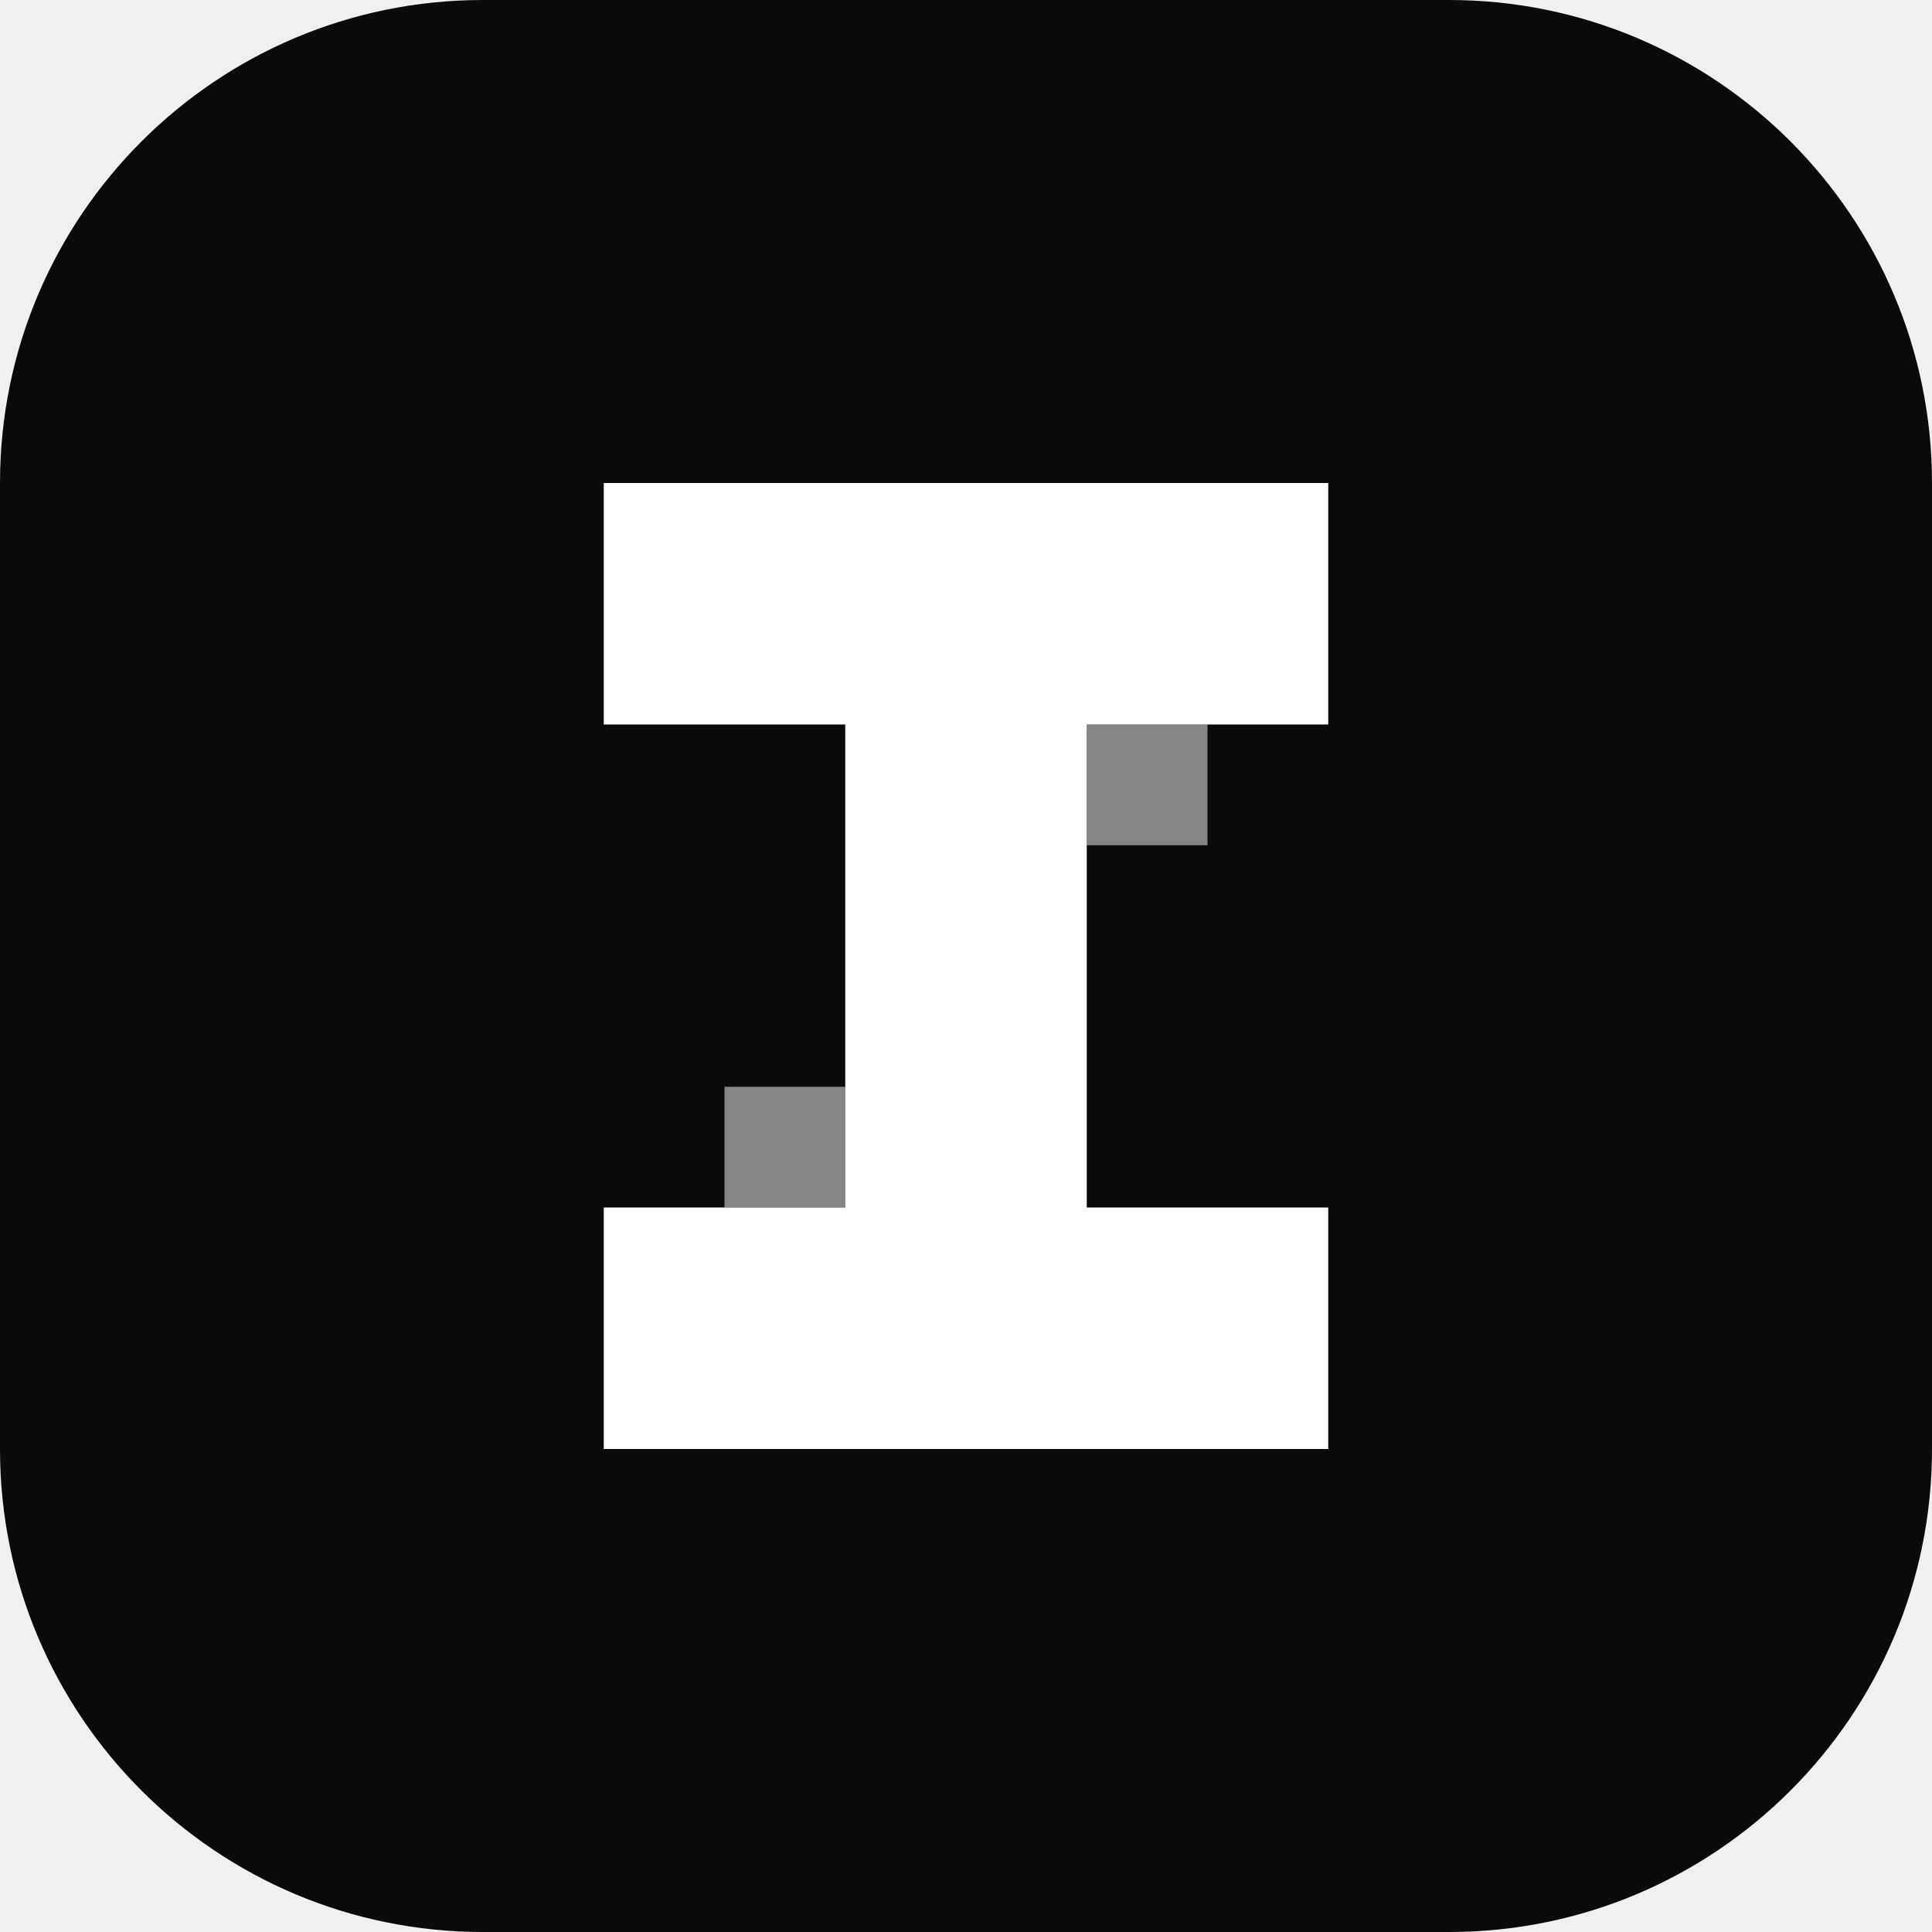
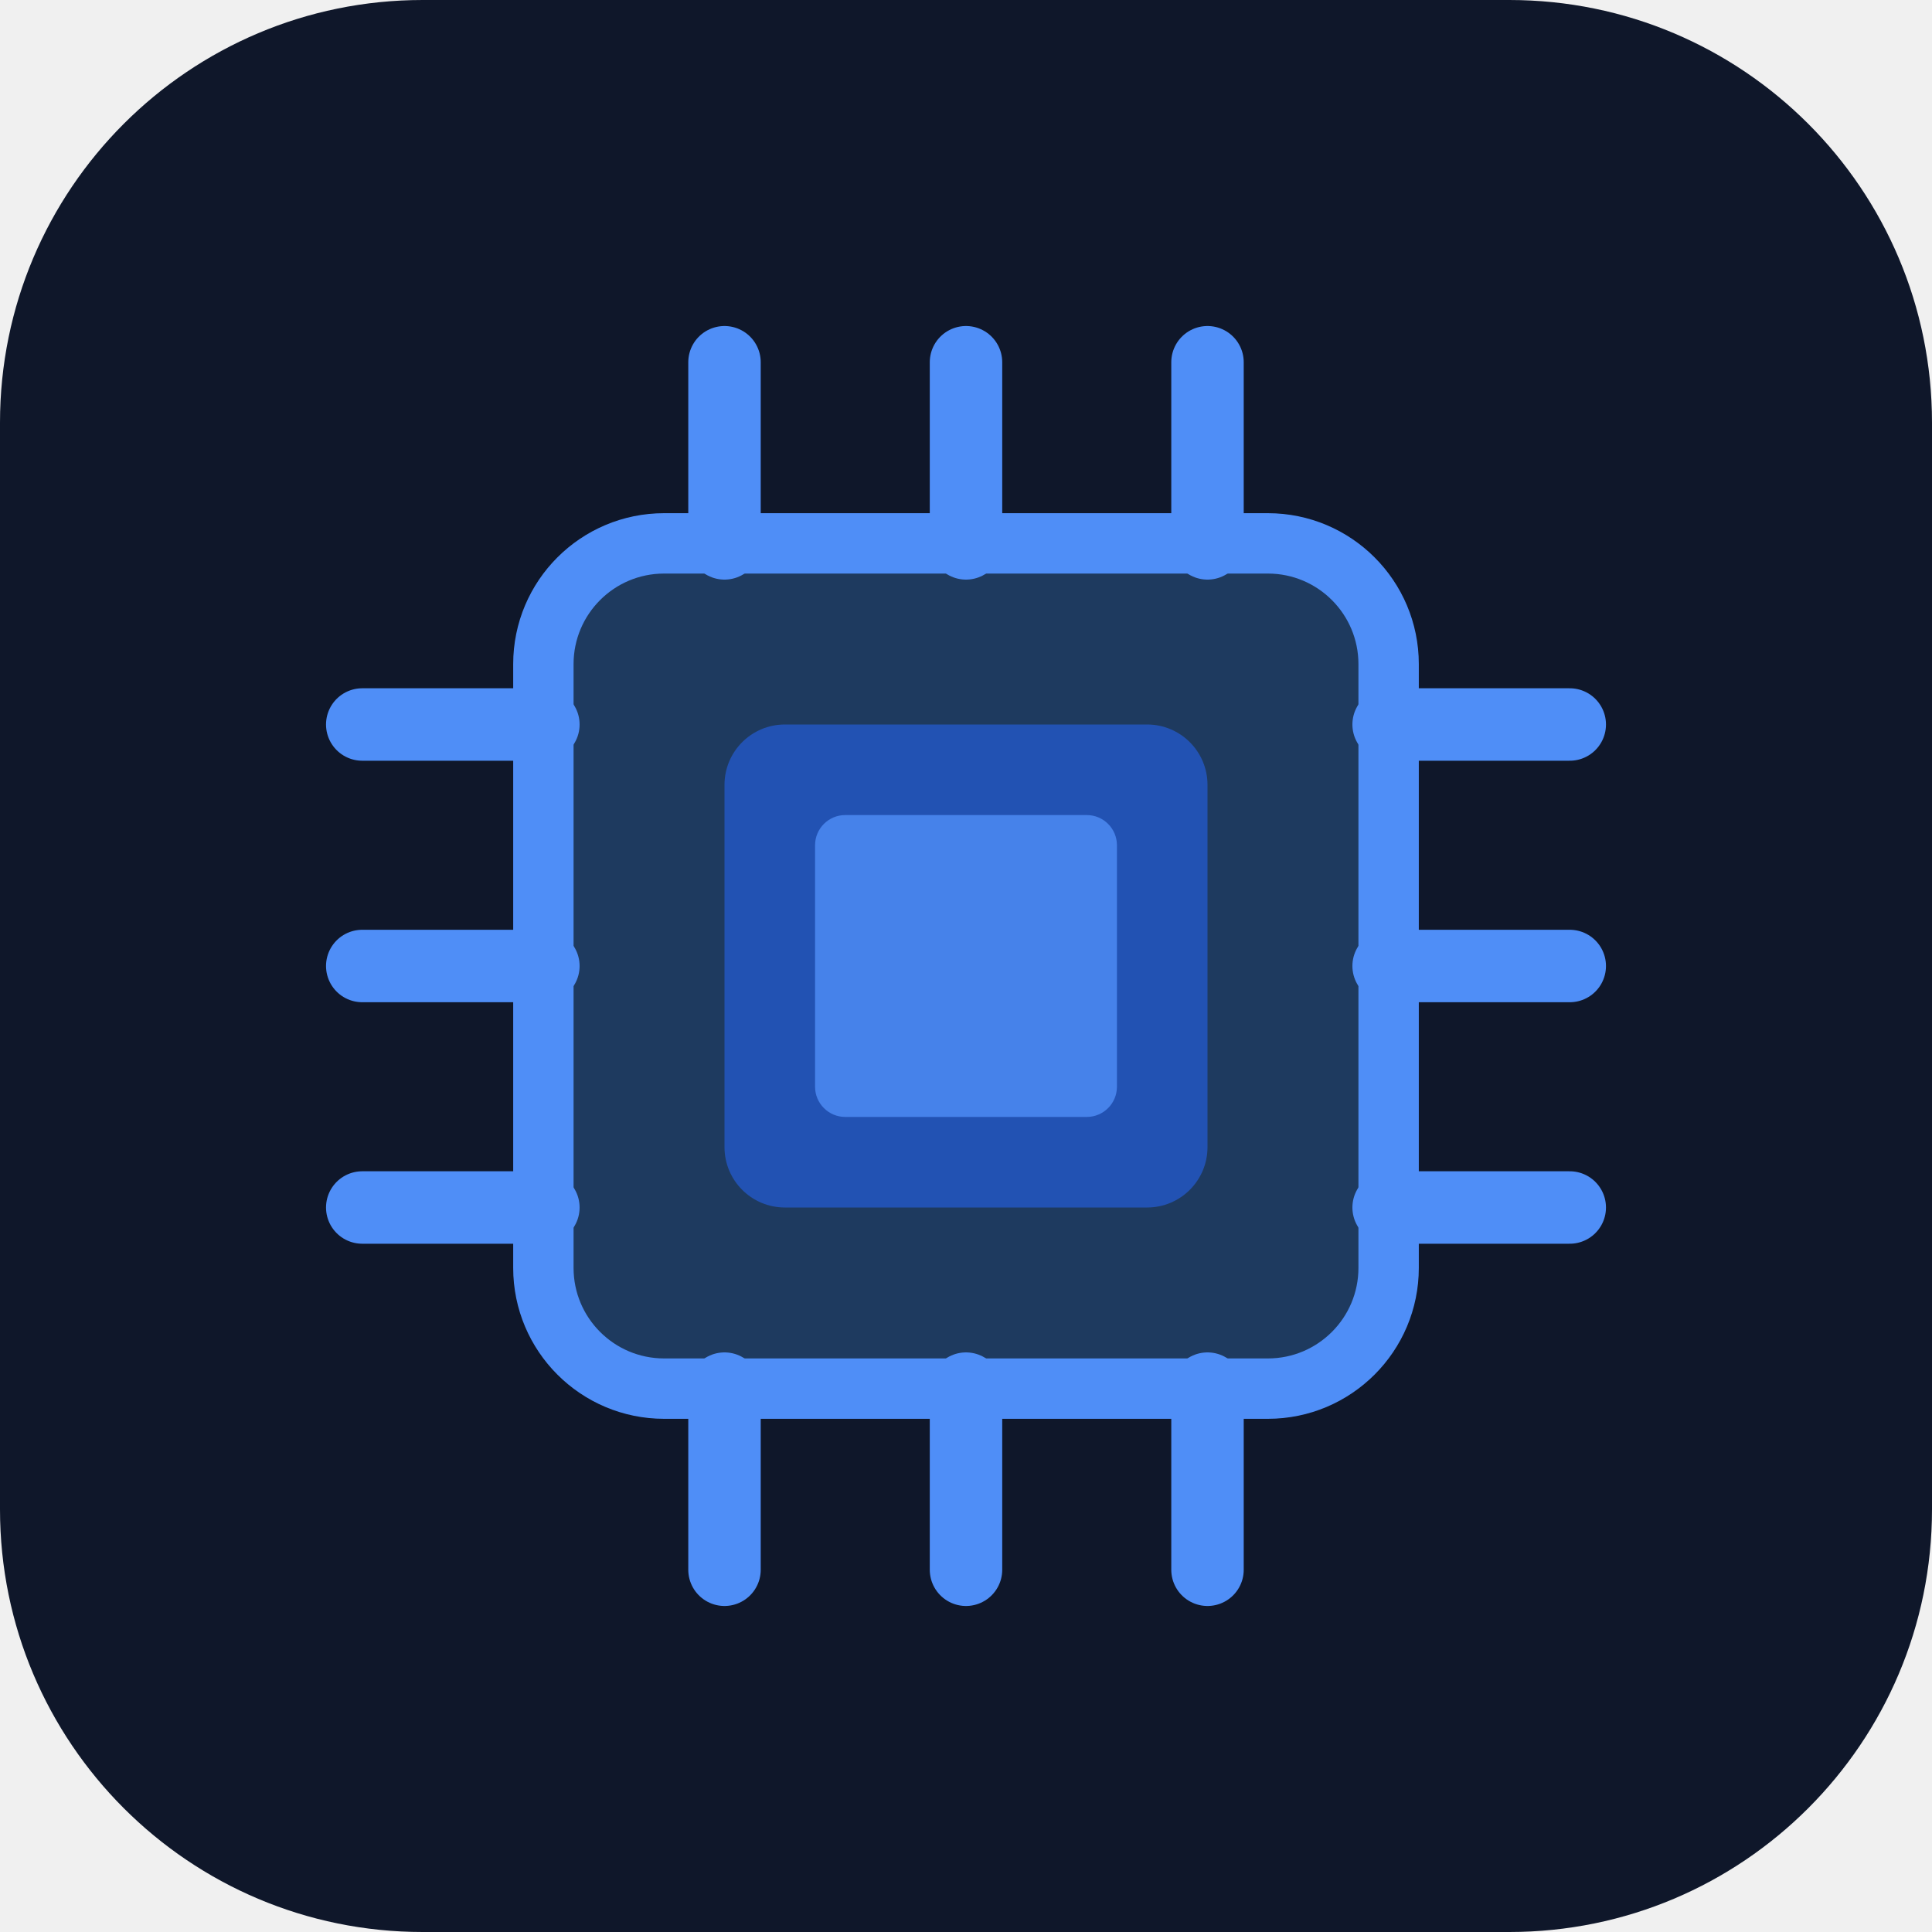
<svg xmlns="http://www.w3.org/2000/svg" viewBox="0 0 32 32" fill="none">
-   <rect width="32" height="32" rx="8" fill="#0A0A0A" />
-   <path d="M10 8h12v4h-4v8h4v4H10v-4h4v-8h-4V8z" fill="#FFFFFF" />
-   <path d="M18 12h2v2h-2v-2zM12 18h2v2h-2v-2z" fill="#FFFFFF" opacity="0.5" />
+   <rect width="32" height="32" rx="7" fill="#0F172A" />
+   <rect x="9" y="9" width="14" height="14" rx="2" fill="#1E3A5F" stroke="#4f8ef7" stroke-width="1" />
+   <rect x="12" y="12" width="8" height="8" rx="1" fill="#2563EB" opacity="0.6" />
+   <rect x="13.5" y="13.5" width="5" height="5" rx="0.5" fill="#4f8ef7" opacity="0.8" />
+   <line x1="12" y1="9" x2="12" y2="6" stroke="#4f8ef7" stroke-width="1.2" stroke-linecap="round" />
+   <line x1="16" y1="9" x2="16" y2="6" stroke="#4f8ef7" stroke-width="1.2" stroke-linecap="round" />
+   <line x1="20" y1="9" x2="20" y2="6" stroke="#4f8ef7" stroke-width="1.2" stroke-linecap="round" />
+   <line x1="12" y1="23" x2="12" y2="26" stroke="#4f8ef7" stroke-width="1.2" stroke-linecap="round" />
+   <line x1="16" y1="23" x2="16" y2="26" stroke="#4f8ef7" stroke-width="1.2" stroke-linecap="round" />
+   <line x1="20" y1="23" x2="20" y2="26" stroke="#4f8ef7" stroke-width="1.2" stroke-linecap="round" />
+   <line x1="9" y1="12" x2="6" y2="12" stroke="#4f8ef7" stroke-width="1.2" stroke-linecap="round" />
+   <line x1="9" y1="16" x2="6" y2="16" stroke="#4f8ef7" stroke-width="1.2" stroke-linecap="round" />
+   <line x1="9" y1="20" x2="6" y2="20" stroke="#4f8ef7" stroke-width="1.2" stroke-linecap="round" />
+   <line x1="23" y1="12" x2="26" y2="12" stroke="#4f8ef7" stroke-width="1.2" stroke-linecap="round" />
+   <line x1="23" y1="16" x2="26" y2="16" stroke="#4f8ef7" stroke-width="1.2" stroke-linecap="round" />
+   <line x1="23" y1="20" x2="26" y2="20" stroke="#4f8ef7" stroke-width="1.2" stroke-linecap="round" />
</svg>
